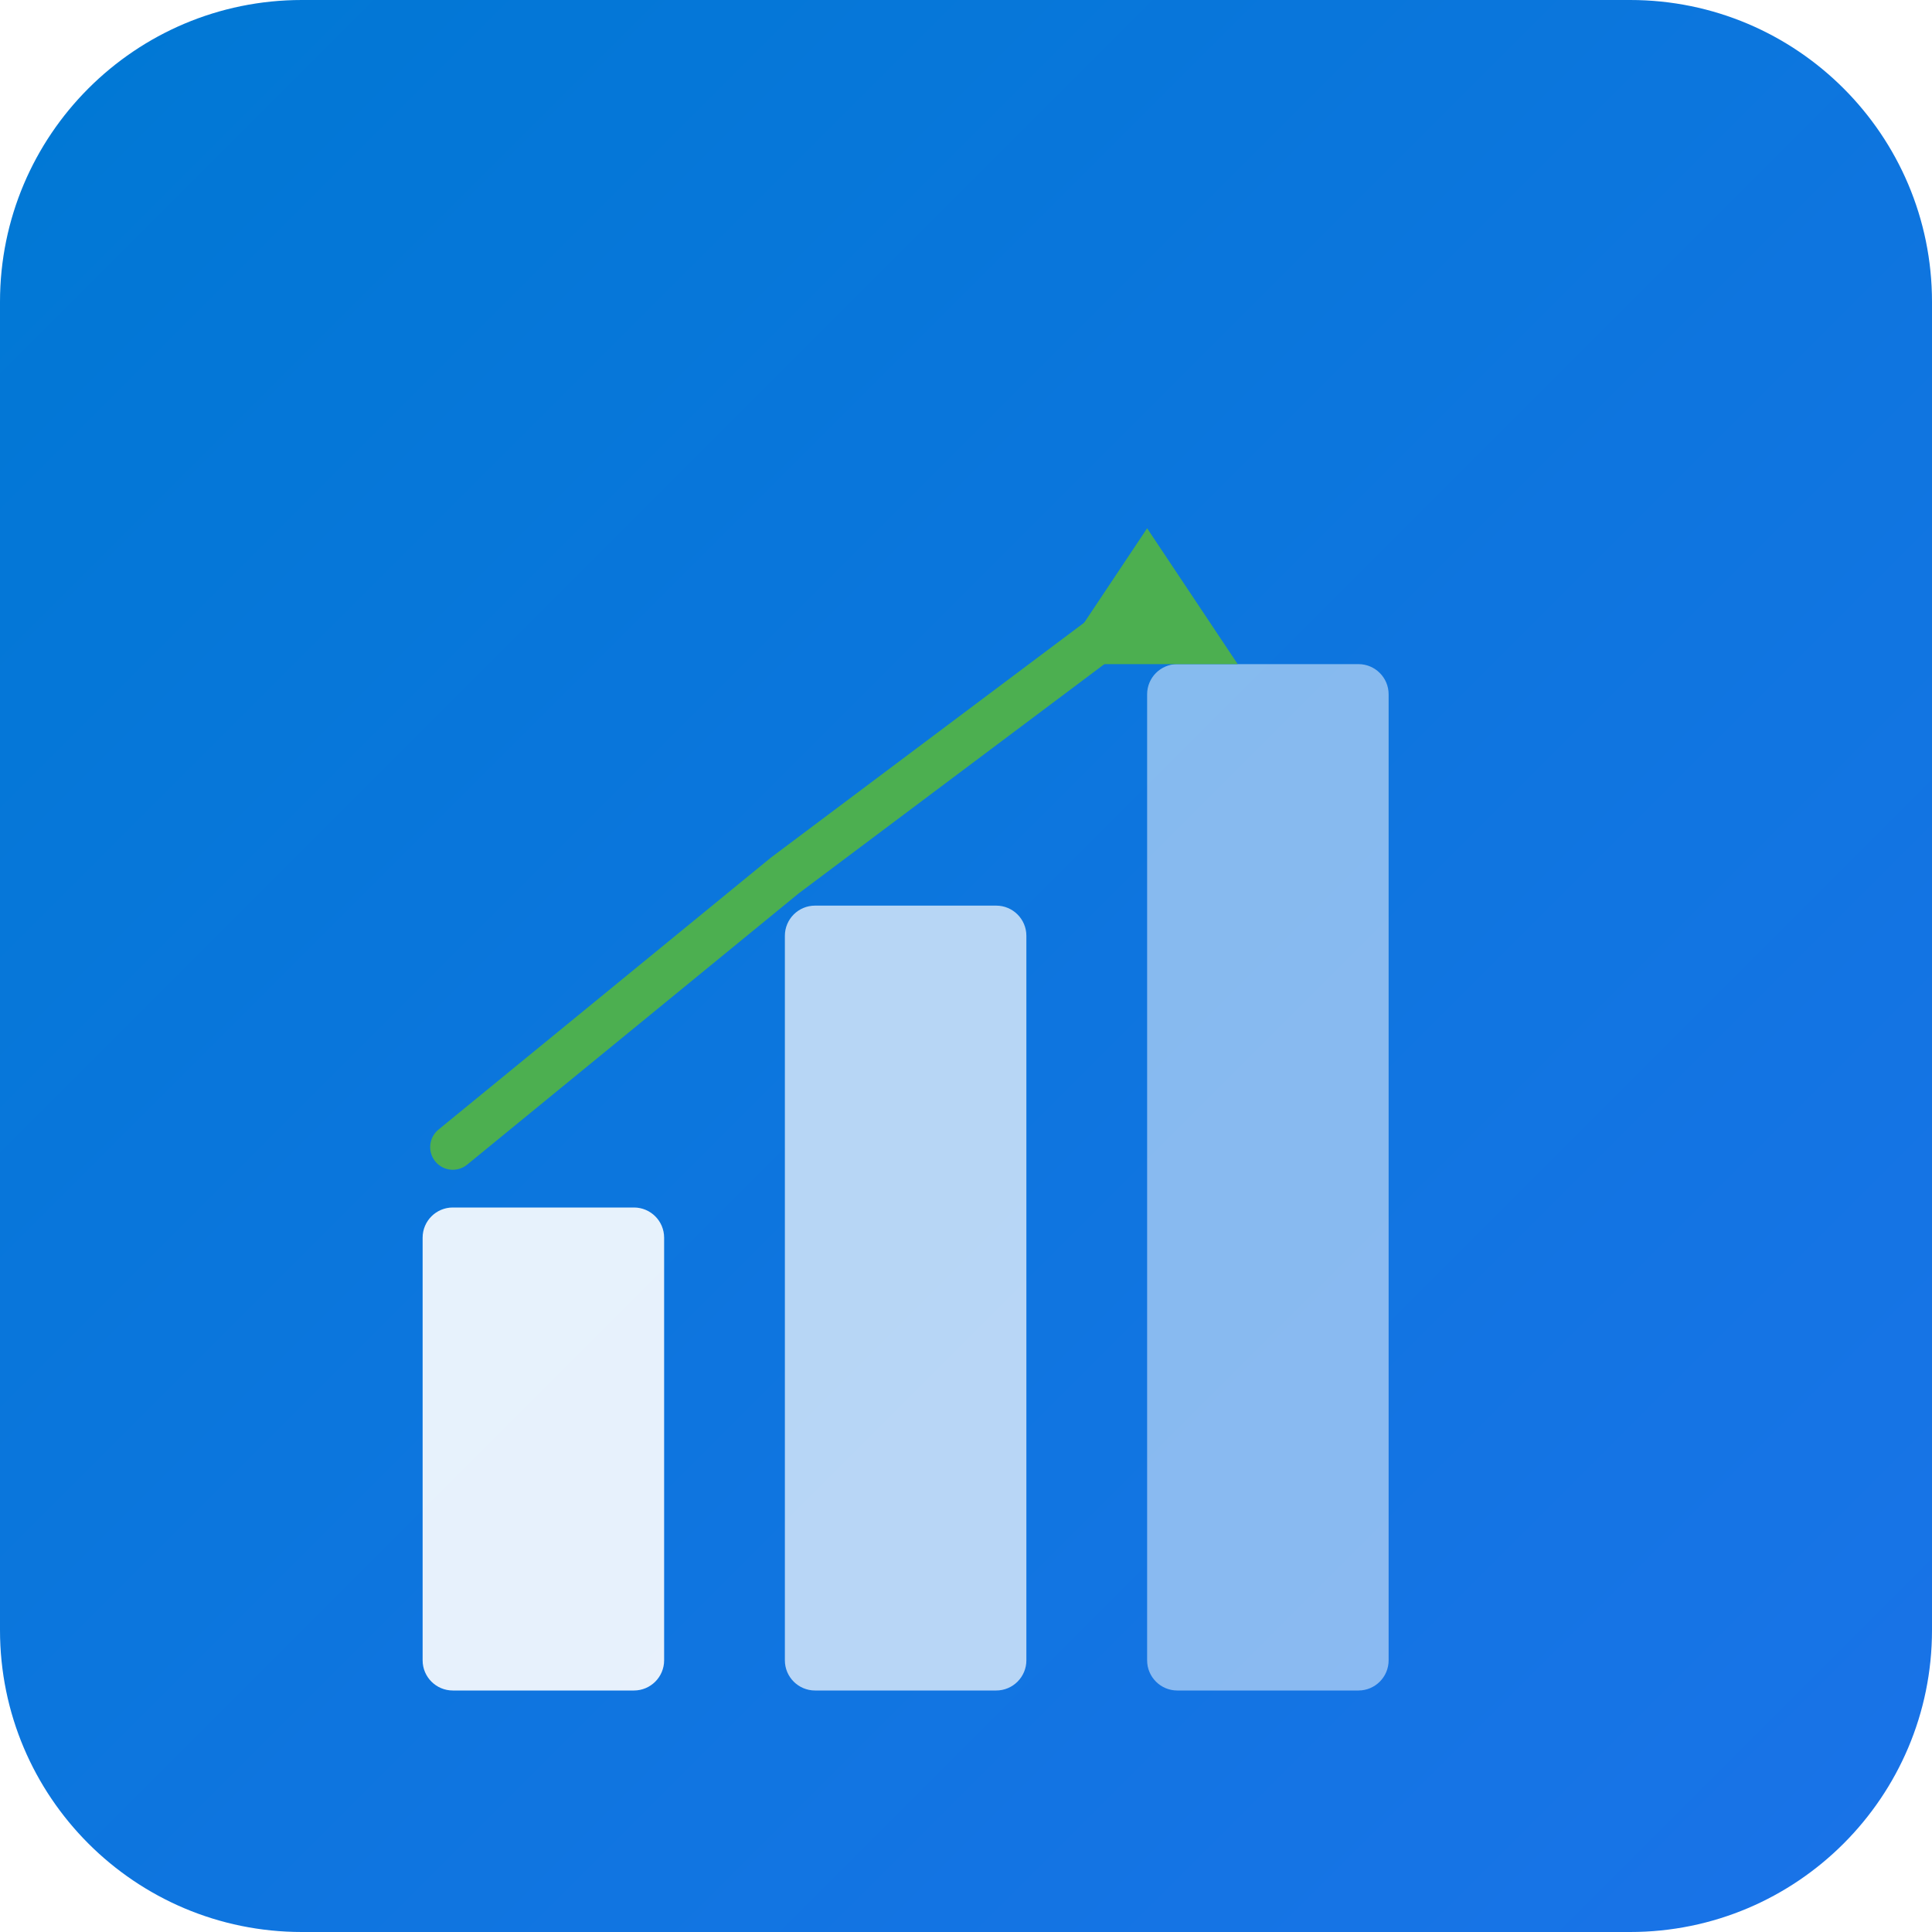
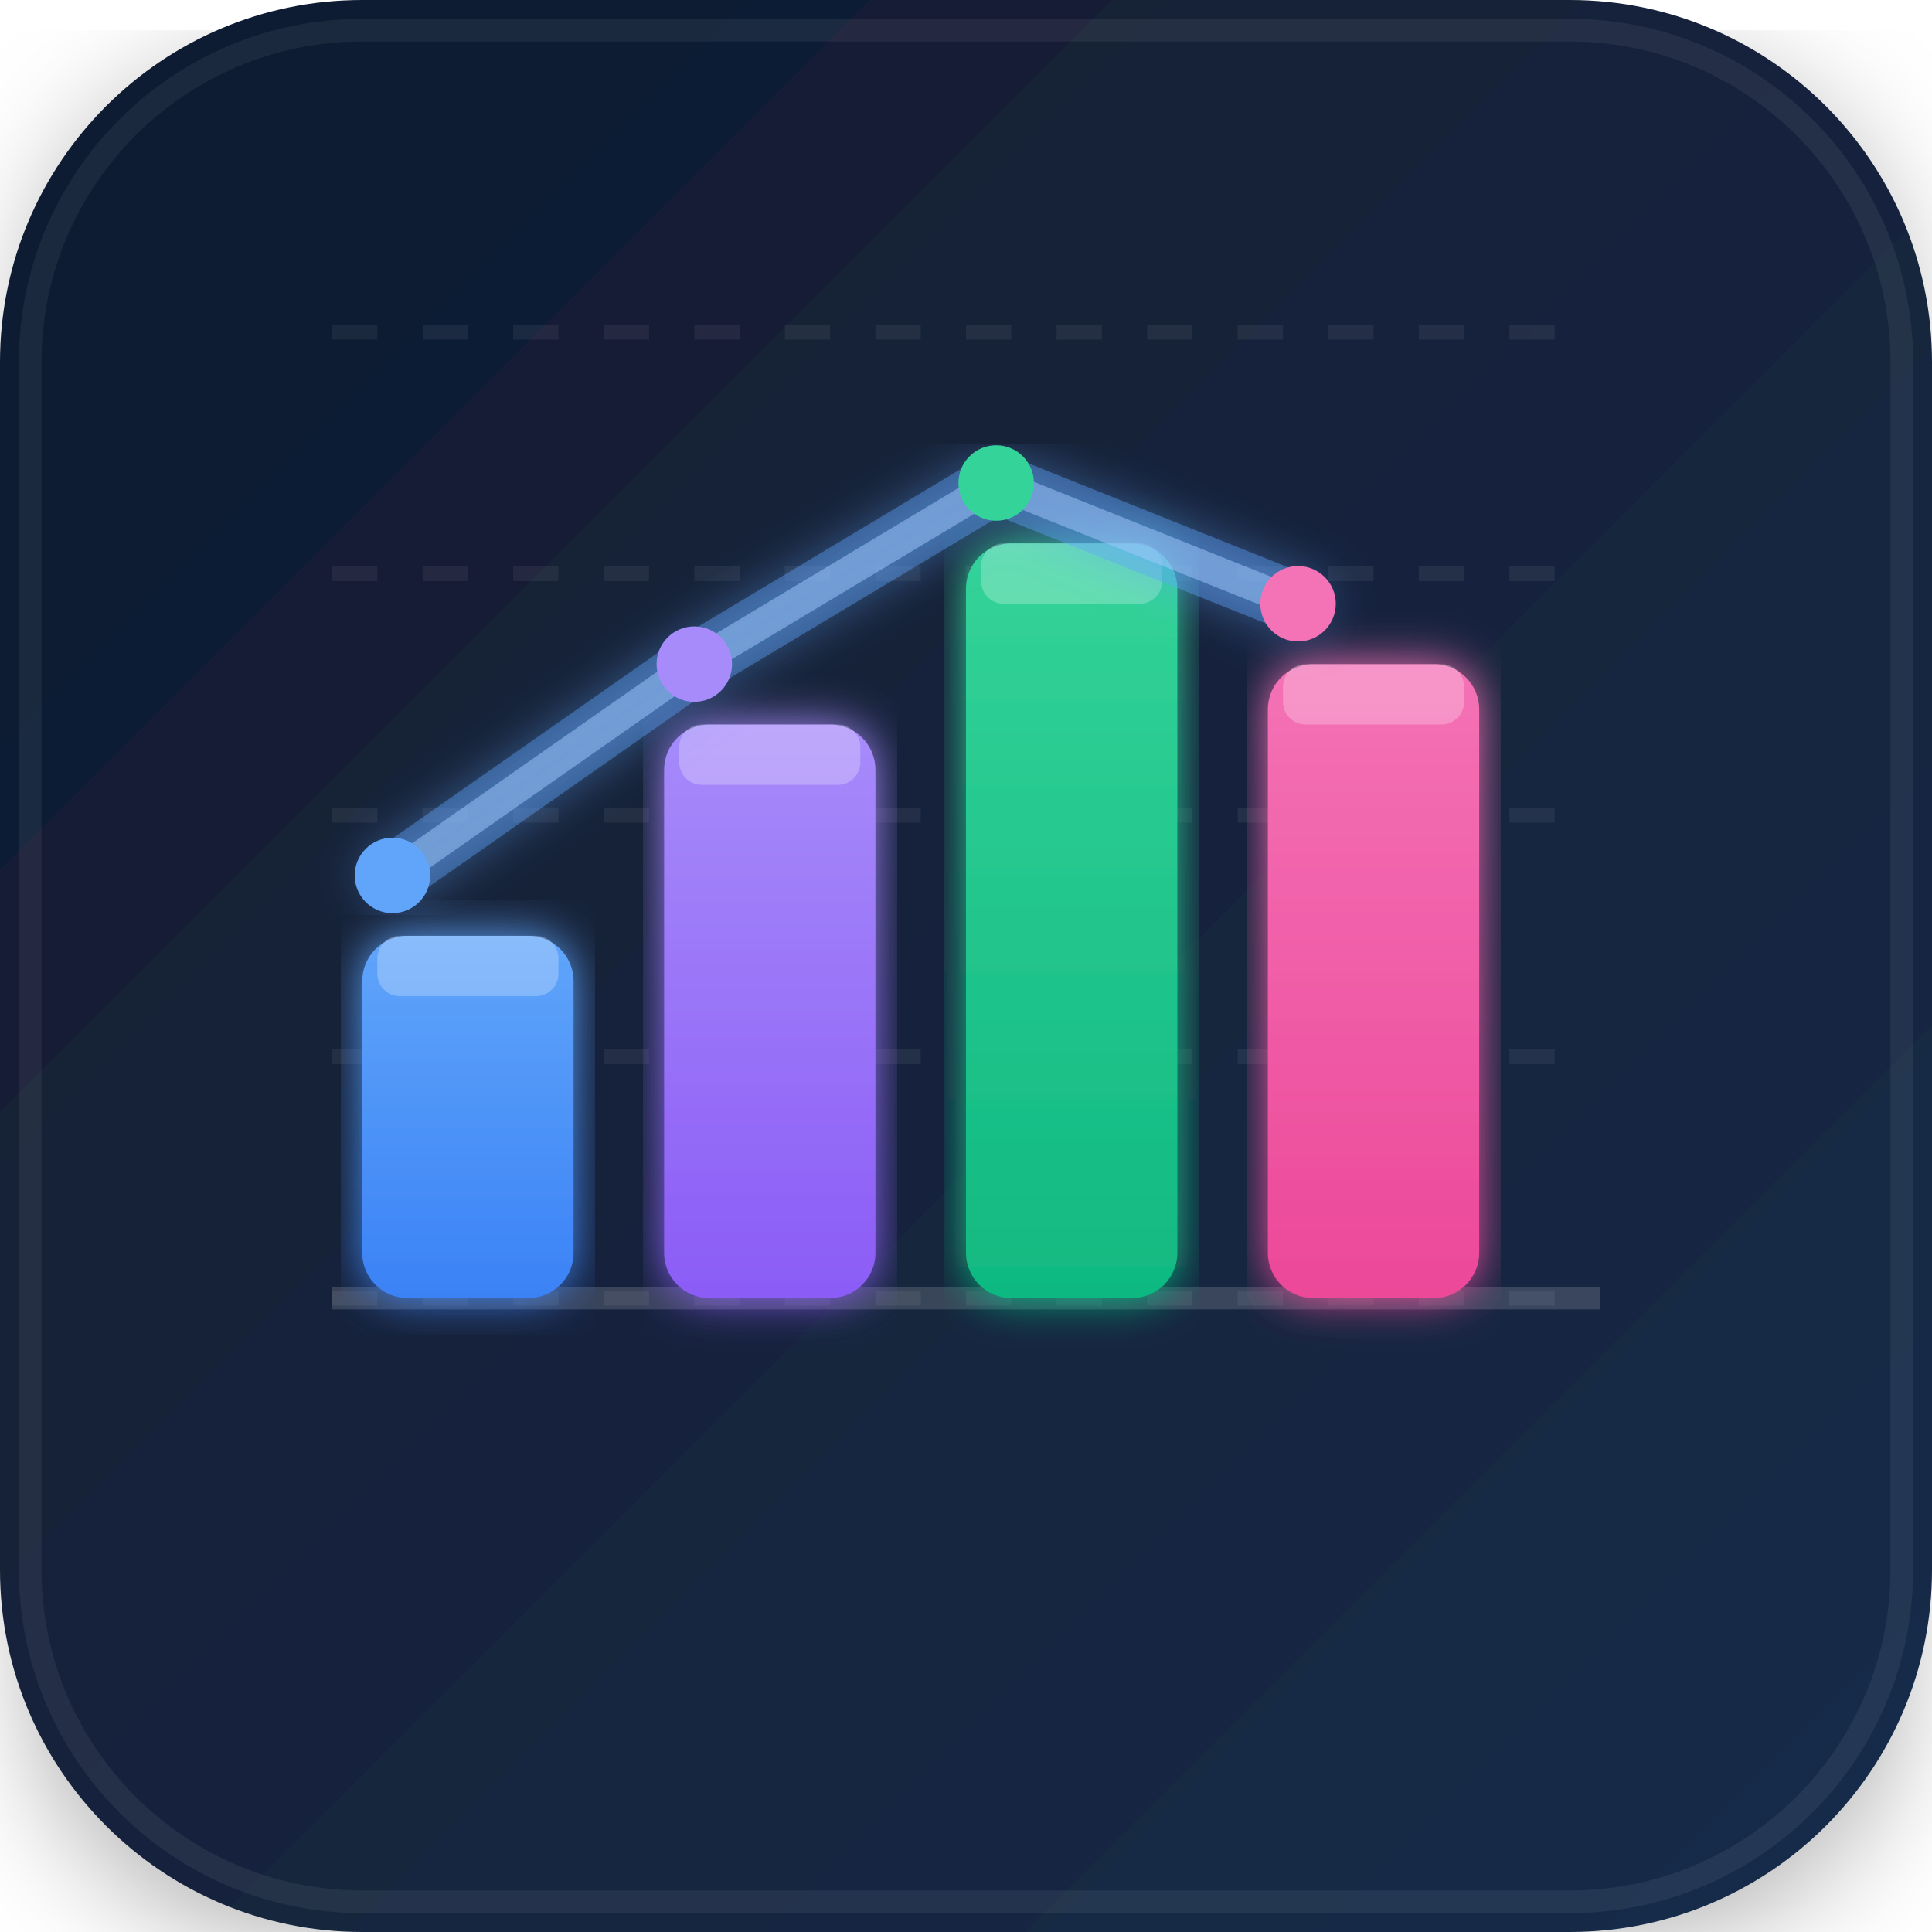
<svg xmlns="http://www.w3.org/2000/svg" width="128" height="128" viewBox="0 0 128 128">
  <defs>
    <linearGradient id="bg" x1="0%" y1="0%" x2="100%" y2="100%">
-       <stop offset="0%" style="stop-color:#0078D4" />
-       <stop offset="100%" style="stop-color:#1A73E8" />
+       <stop offset="0%" style="stop-color:#0F1A2E" />
+       <stop offset="100%" style="stop-color:#1A2D4A" />
    </linearGradient>
+     <linearGradient id="bar1" x1="0" y1="0" x2="0" y2="1">
+       <stop offset="0%" style="stop-color:#60A5FA" />
+       <stop offset="100%" style="stop-color:#3B82F6" />
+     </linearGradient>
+     <linearGradient id="bar2" x1="0" y1="0" x2="0" y2="1">
+       <stop offset="0%" style="stop-color:#A78BFA" />
+       <stop offset="100%" style="stop-color:#8B5CF6" />
+     </linearGradient>
+     <linearGradient id="bar3" x1="0" y1="0" x2="0" y2="1">
+       <stop offset="0%" style="stop-color:#34D399" />
+       <stop offset="100%" style="stop-color:#10B981" />
+     </linearGradient>
+     <linearGradient id="bar4" x1="0" y1="0" x2="0" y2="1">
+       <stop offset="0%" style="stop-color:#F472B6" />
+       <stop offset="100%" style="stop-color:#EC4899" />
+     </linearGradient>
+     <filter id="glow">
+       <feGaussianBlur stdDeviation="1.5" result="blur" />
+       <feMerge>
+         <feMergeNode in="blur" />
+         <feMergeNode in="SourceGraphic" />
+       </feMerge>
+     </filter>
+     <filter id="shadow">
+       <feDropShadow dx="0" dy="2" stdDeviation="4" flood-color="rgba(0,0,0,0.3)" />
+     </filter>
  </defs>
-   <rect width="128" height="128" rx="20" fill="url(#bg)" />
-   <g transform="translate(24, 32)">
-     <rect x="4" y="48" width="16" height="32" rx="2" fill="rgba(255,255,255,0.9)" />
-     <rect x="28" y="28" width="16" height="52" rx="2" fill="rgba(255,255,255,0.7)" />
-     <rect x="52" y="12" width="16" height="68" rx="2" fill="rgba(255,255,255,0.5)" />
-     <polyline points="6,44 28,26 52,8" stroke="#4CAF50" stroke-width="3" fill="none" stroke-linecap="round" />
-     <polygon points="52,3 58,12 46,12" fill="#4CAF50" />
+   <rect width="128" height="128" rx="24" fill="url(#bg)" filter="url(#shadow)" />
+   <rect x="2" y="2" width="124" height="124" rx="22" fill="none" stroke="rgba(255,255,255,0.06)" stroke-width="1.5" />
+   <g transform="translate(22, 22)">
+     <line x1="0" y1="64" x2="84" y2="64" stroke="rgba(255,255,255,0.06)" stroke-width="1" stroke-dasharray="3,3" />
+     <line x1="0" y1="48" x2="84" y2="48" stroke="rgba(255,255,255,0.06)" stroke-width="1" stroke-dasharray="3,3" />
+     <line x1="0" y1="32" x2="84" y2="32" stroke="rgba(255,255,255,0.06)" stroke-width="1" stroke-dasharray="3,3" />
+     <line x1="0" y1="16" x2="84" y2="16" stroke="rgba(255,255,255,0.06)" stroke-width="1" stroke-dasharray="3,3" />
+     <line x1="0" y1="0" x2="84" y2="0" stroke="rgba(255,255,255,0.06)" stroke-width="1" stroke-dasharray="3,3" />
+     <line x1="0" y1="64" x2="84" y2="64" stroke="rgba(255,255,255,0.15)" stroke-width="1.5" />
+     <rect x="2" y="40" width="14" height="24" rx="3" fill="url(#bar1)" filter="url(#glow)" />
+     <rect x="3" y="40" width="12" height="4" rx="1.5" fill="rgba(255,255,255,0.25)" />
+     <rect x="22" y="26" width="14" height="38" rx="3" fill="url(#bar2)" filter="url(#glow)" />
+     <rect x="23" y="26" width="12" height="4" rx="1.5" fill="rgba(255,255,255,0.25)" />
+     <rect x="42" y="14" width="14" height="50" rx="3" fill="url(#bar3)" filter="url(#glow)" />
+     <rect x="43" y="14" width="12" height="4" rx="1.5" fill="rgba(255,255,255,0.25)" />
+     <rect x="62" y="22" width="14" height="42" rx="3" fill="url(#bar4)" filter="url(#glow)" />
+     <rect x="63" y="22" width="12" height="4" rx="1.5" fill="rgba(255,255,255,0.25)" />
+     <polyline points="4,36 24,22 44,10 64,18" stroke="rgba(255,255,255,0.5)" stroke-width="2" fill="none" stroke-linecap="round" stroke-linejoin="round" />
+     <polyline points="4,36 24,22 44,10 64,18" stroke="rgba(96,165,250,0.4)" stroke-width="4" fill="none" stroke-linecap="round" stroke-linejoin="round" filter="url(#glow)" />
+     <circle cx="4" cy="36" r="2.5" fill="#60A5FA" />
+     <circle cx="24" cy="22" r="2.5" fill="#A78BFA" />
+     <circle cx="44" cy="10" r="2.5" fill="#34D399" />
+     <circle cx="64" cy="18" r="2.5" fill="#F472B6" />
  </g>
</svg>
